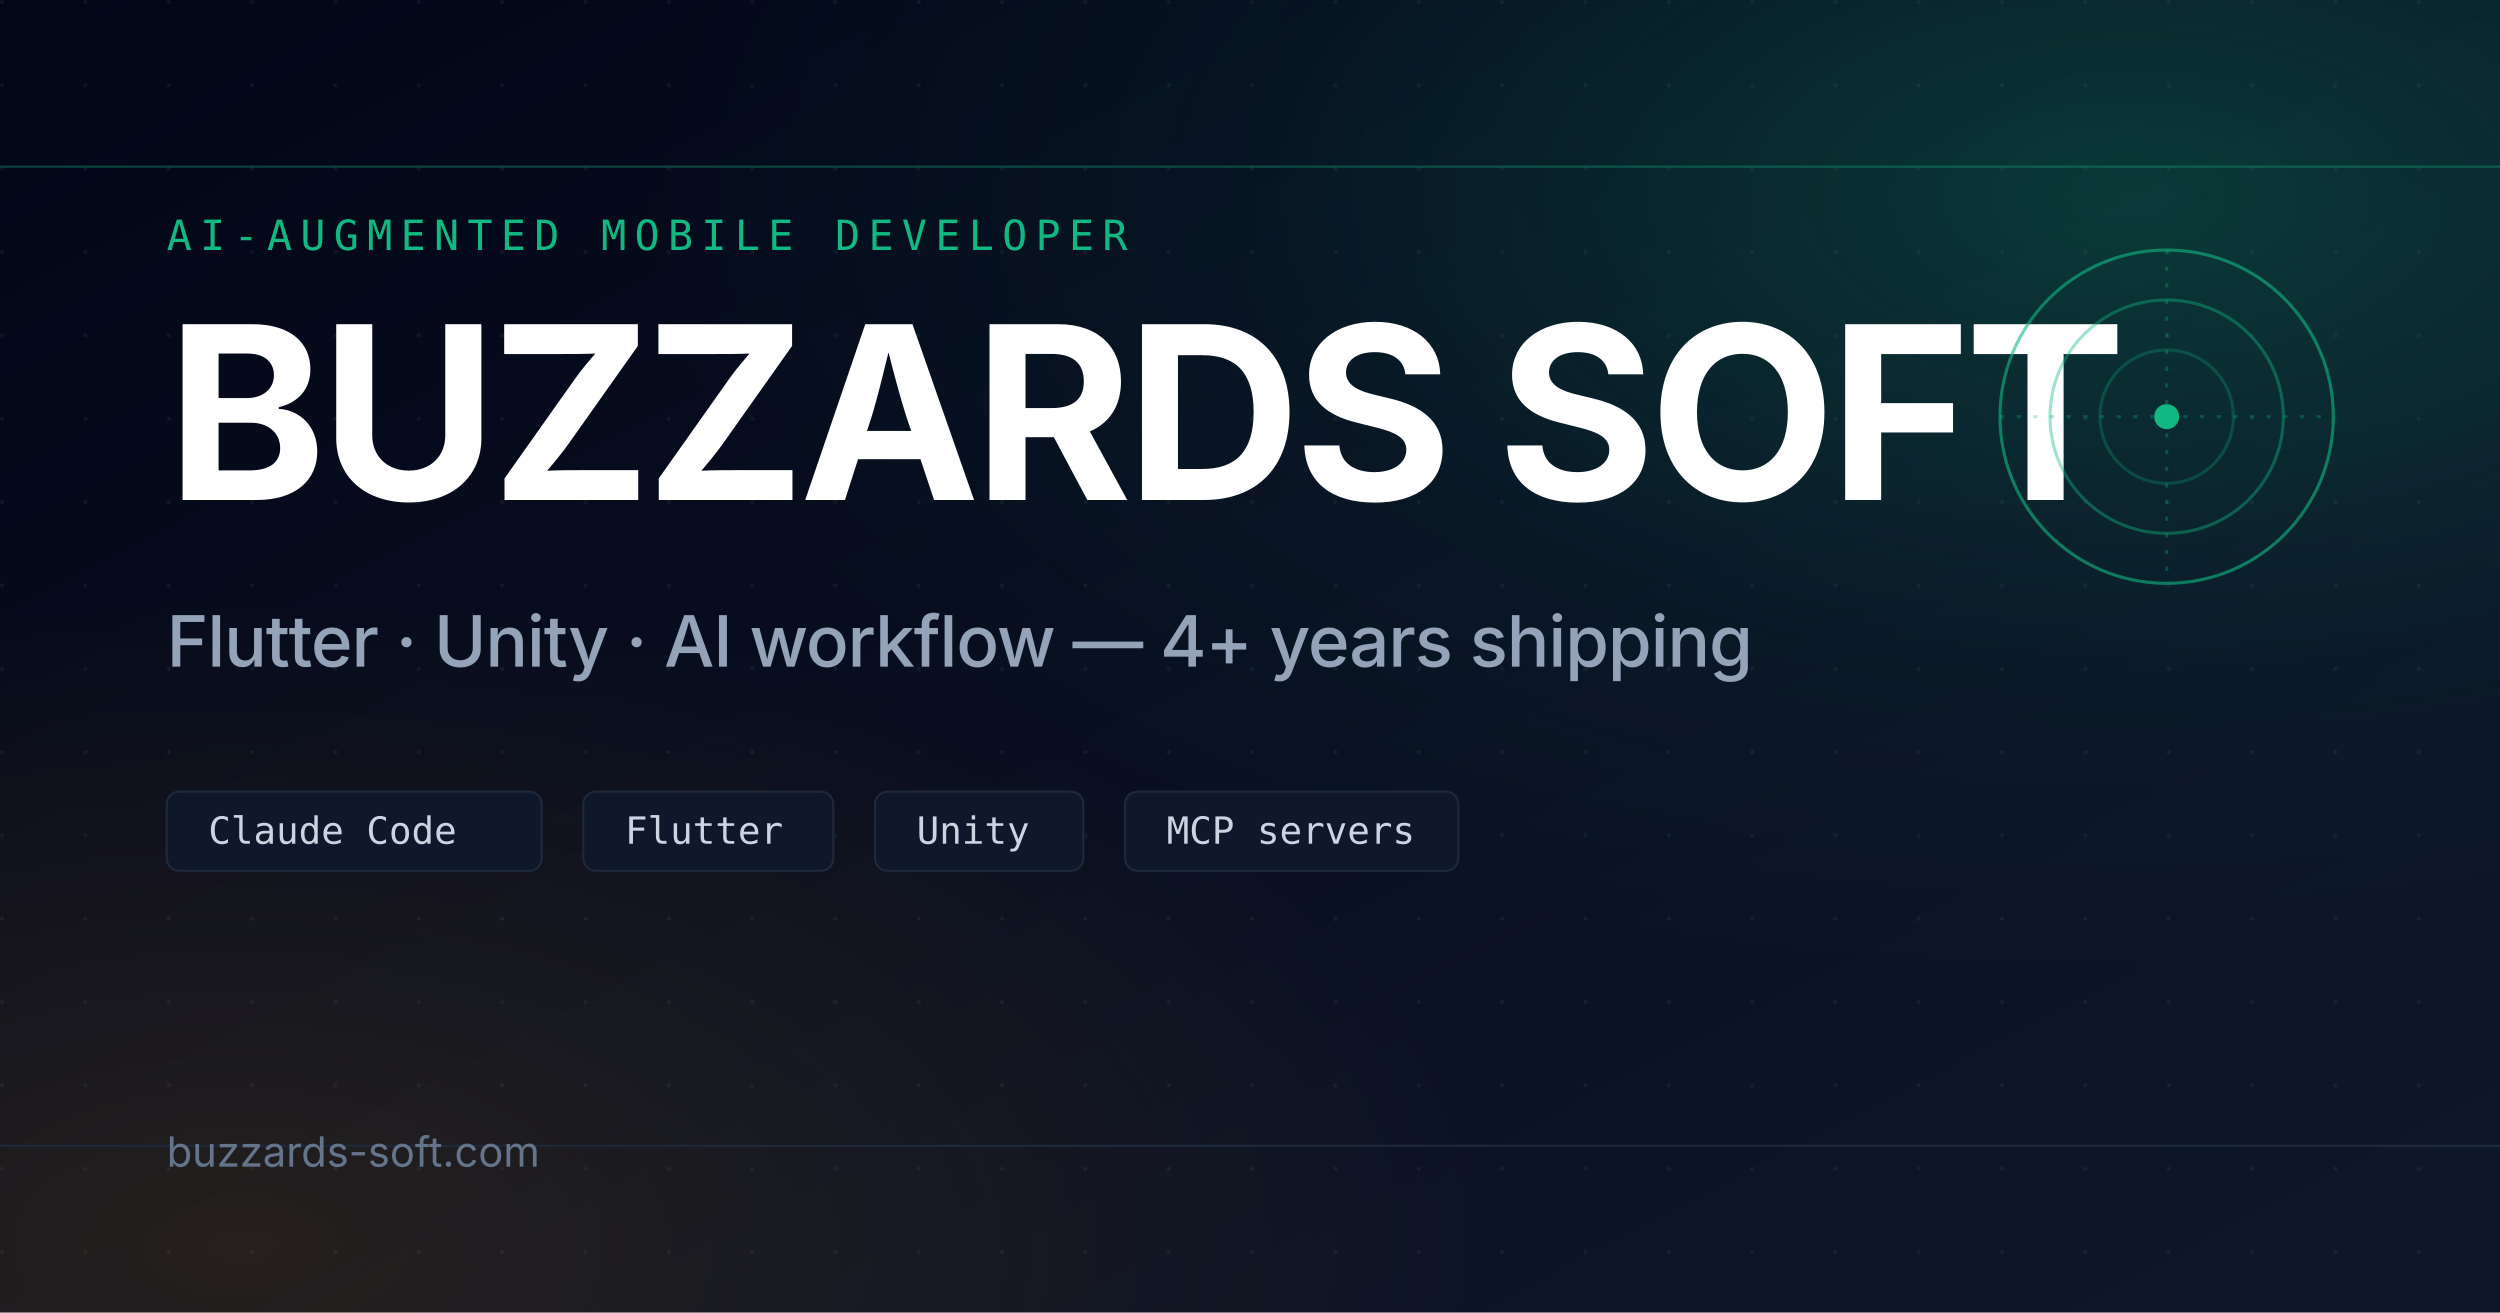
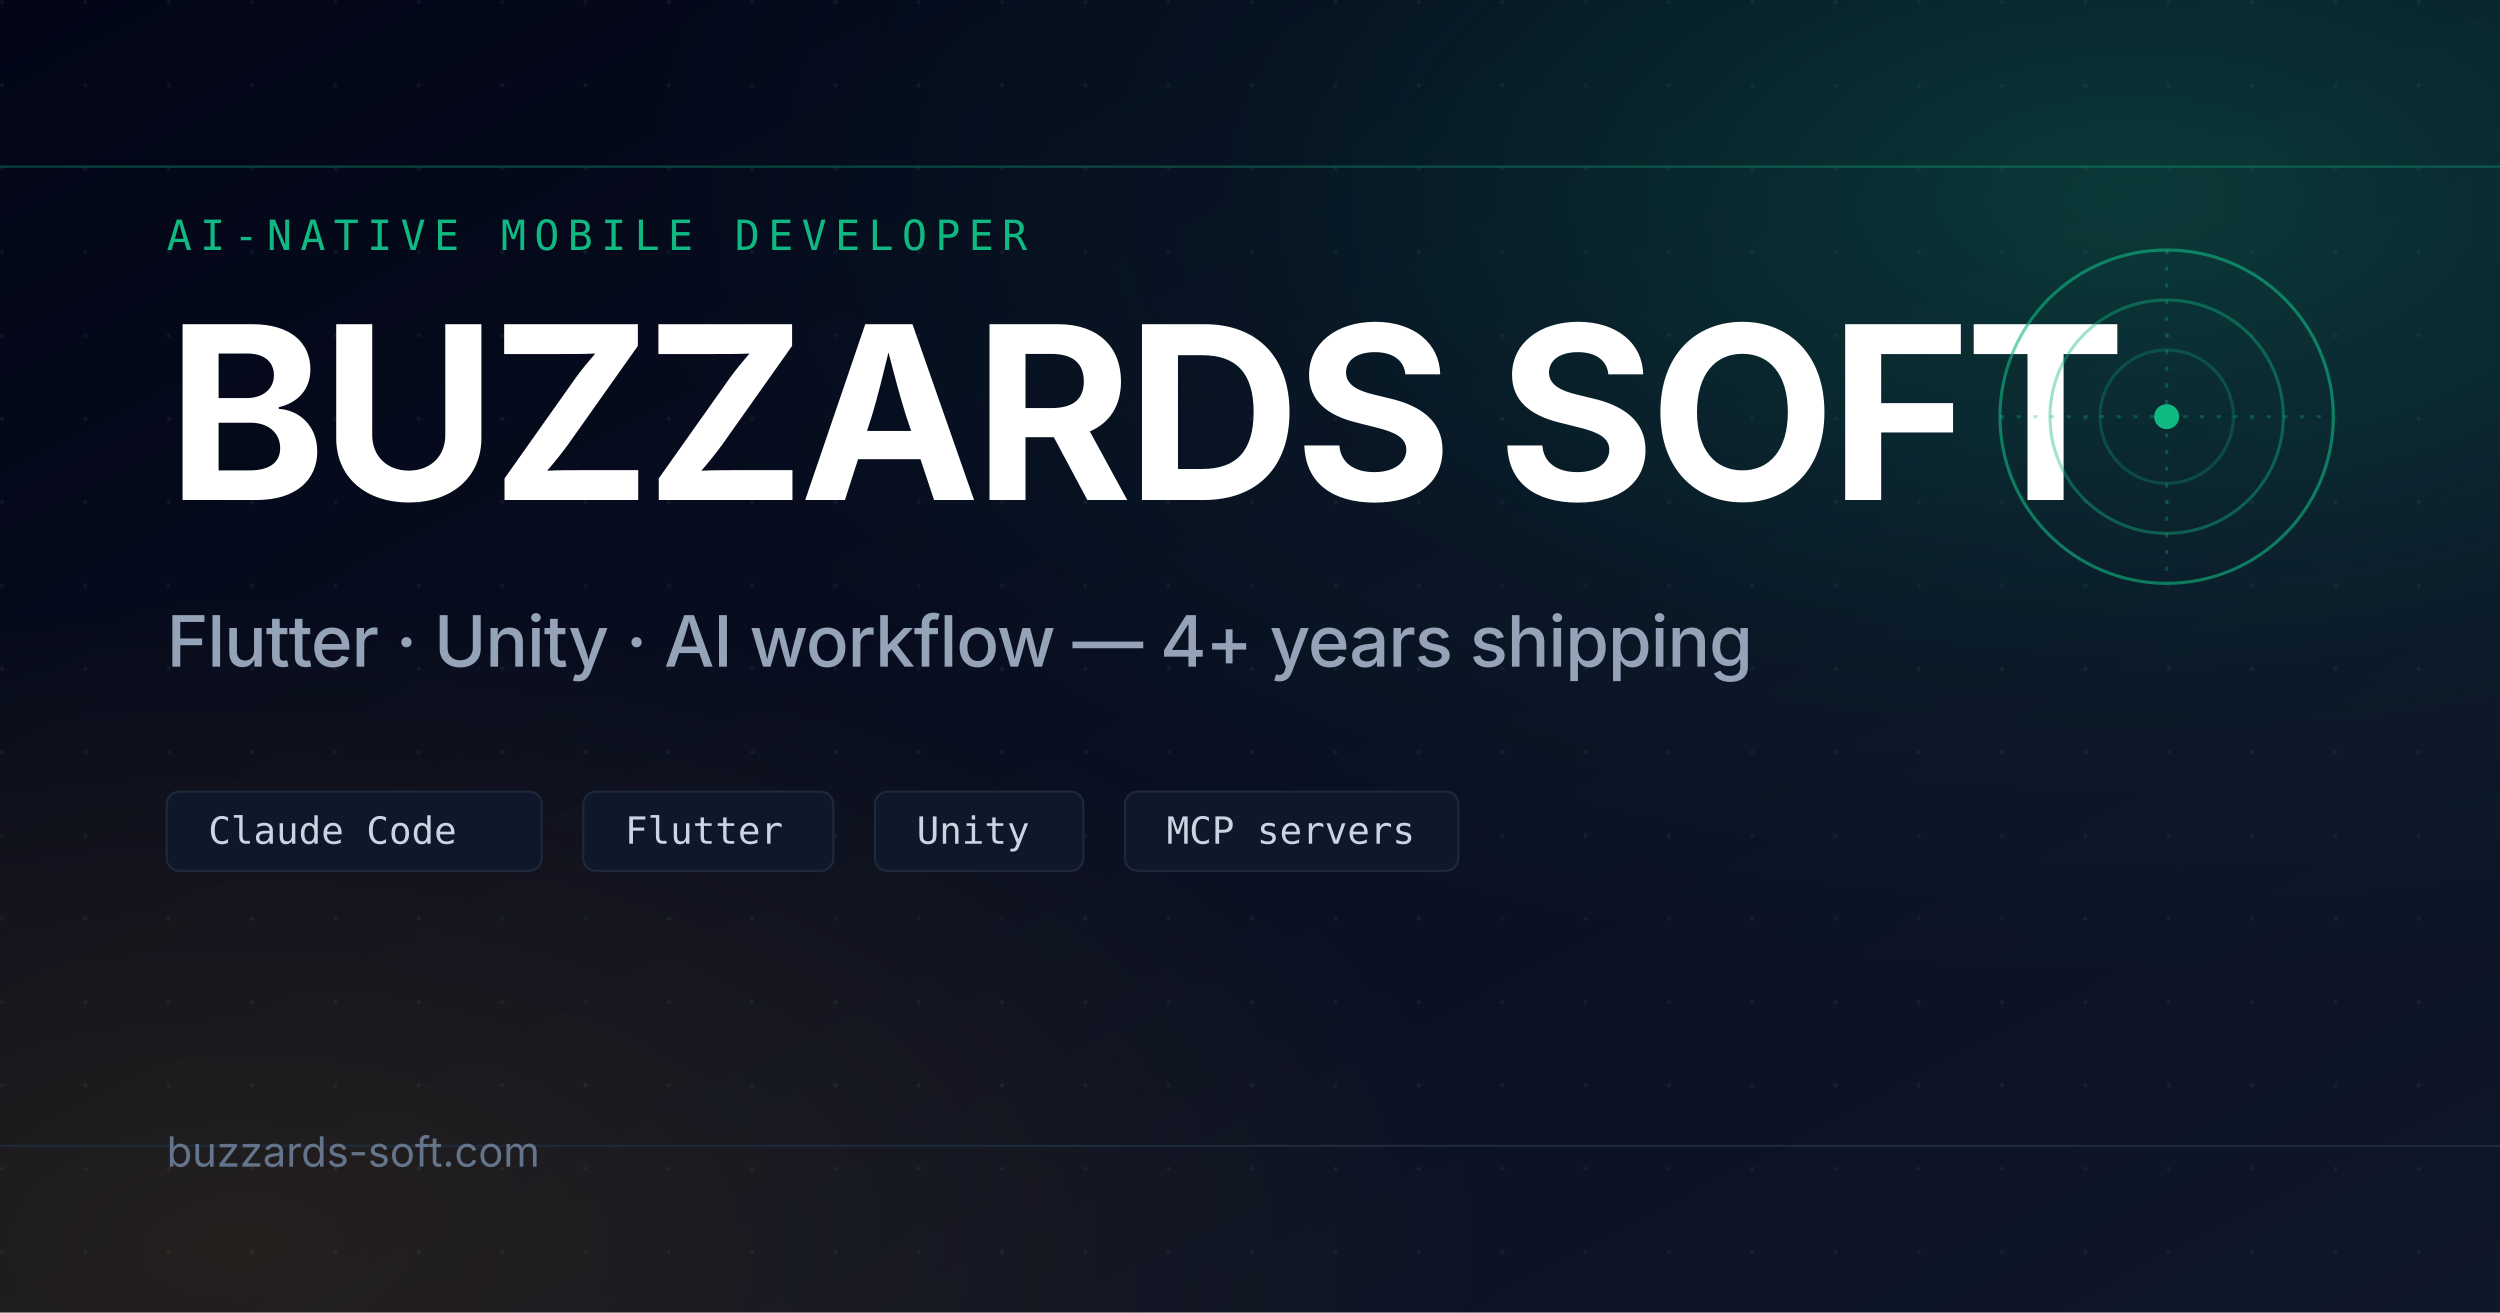
- <svg xmlns="http://www.w3.org/2000/svg" viewBox="0 0 1200 630" width="1200" height="630" role="img" aria-label="Buzzards Soft — AI-Augmented Mobile Developer">
+ <svg xmlns="http://www.w3.org/2000/svg" viewBox="0 0 1200 630" width="1200" height="630" role="img" aria-label="Buzzards Soft — AI-Native Mobile Developer">
  <defs>
    <linearGradient id="bg" x1="0" y1="0" x2="1" y2="1">
      <stop offset="0%" stop-color="#020617" />
      <stop offset="100%" stop-color="#0f172a" />
    </linearGradient>
    <radialGradient id="glow" cx="0.85" cy="0.15" r="0.6">
      <stop offset="0%" stop-color="#10b981" stop-opacity="0.25" />
      <stop offset="60%" stop-color="#10b981" stop-opacity="0.05" />
      <stop offset="100%" stop-color="#10b981" stop-opacity="0" />
    </radialGradient>
    <radialGradient id="glow2" cx="0.1" cy="0.95" r="0.5">
      <stop offset="0%" stop-color="#f59e0b" stop-opacity="0.12" />
      <stop offset="100%" stop-color="#f59e0b" stop-opacity="0" />
    </radialGradient>
    <pattern id="grid" x="0" y="0" width="40" height="40" patternUnits="userSpaceOnUse">
      <circle cx="1" cy="1" r="1" fill="#94a3b8" fill-opacity="0.08" />
    </pattern>
  </defs>
  <rect width="1200" height="630" fill="url(#bg)" />
  <rect width="1200" height="630" fill="url(#grid)" />
  <rect width="1200" height="630" fill="url(#glow)" />
  <rect width="1200" height="630" fill="url(#glow2)" />
  <line x1="0" y1="80" x2="1200" y2="80" stroke="#10b981" stroke-opacity="0.35" stroke-width="1" />
  <line x1="0" y1="550" x2="1200" y2="550" stroke="#1e293b" stroke-width="1" />
  <g transform="translate(80,120)">
    <g font-family="ui-monospace, SFMono-Regular, Menlo, Consolas, monospace" font-size="20" font-weight="500" fill="#10b981" letter-spacing="4">
-       <text x="0" y="0">AI-AUGMENTED MOBILE DEVELOPER</text>
+       <text x="0" y="0">AI-NATIVE MOBILE DEVELOPER</text>
    </g>
    <g font-family="Geist, Inter, system-ui, sans-serif" font-weight="700" fill="#ffffff">
      <text x="0" y="120" font-size="116" letter-spacing="-3">BUZZARDS SOFT</text>
    </g>
    <g font-family="Geist, Inter, system-ui, sans-serif" font-weight="500" fill="#94a3b8">
      <text x="0" y="200" font-size="34" letter-spacing="-0.5">Flutter · Unity · AI workflow — 4+ years shipping</text>
    </g>
    <g transform="translate(0,260)" font-family="ui-monospace, SFMono-Regular, Menlo, Consolas, monospace" font-size="18" fill="#cbd5e1">
      <rect x="0" y="0" width="180" height="38" rx="6" fill="#0f172a" stroke="#1e293b" />
      <text x="20" y="25">Claude Code</text>
      <rect x="200" y="0" width="120" height="38" rx="6" fill="#0f172a" stroke="#1e293b" />
      <text x="220" y="25">Flutter</text>
      <rect x="340" y="0" width="100" height="38" rx="6" fill="#0f172a" stroke="#1e293b" />
      <text x="360" y="25">Unity</text>
      <rect x="460" y="0" width="160" height="38" rx="6" fill="#0f172a" stroke="#1e293b" />
      <text x="480" y="25">MCP servers</text>
    </g>
  </g>
  <g transform="translate(80,560)" font-family="Geist, Inter, system-ui, sans-serif" font-size="20" fill="#64748b">
    <text x="0" y="0">buzzards-soft.com</text>
  </g>
  <g transform="translate(960,120)" stroke="#10b981" stroke-opacity="0.6" fill="none" stroke-width="1.5">
    <circle cx="80" cy="80" r="80" />
    <circle cx="80" cy="80" r="56" stroke-opacity="0.4" />
    <circle cx="80" cy="80" r="32" stroke-opacity="0.25" />
    <circle cx="80" cy="80" r="6" fill="#10b981" stroke="none" />
    <line x1="80" y1="0" x2="80" y2="160" stroke-dasharray="2 6" stroke-opacity="0.3" />
    <line x1="0" y1="80" x2="160" y2="80" stroke-dasharray="2 6" stroke-opacity="0.3" />
  </g>
</svg>
